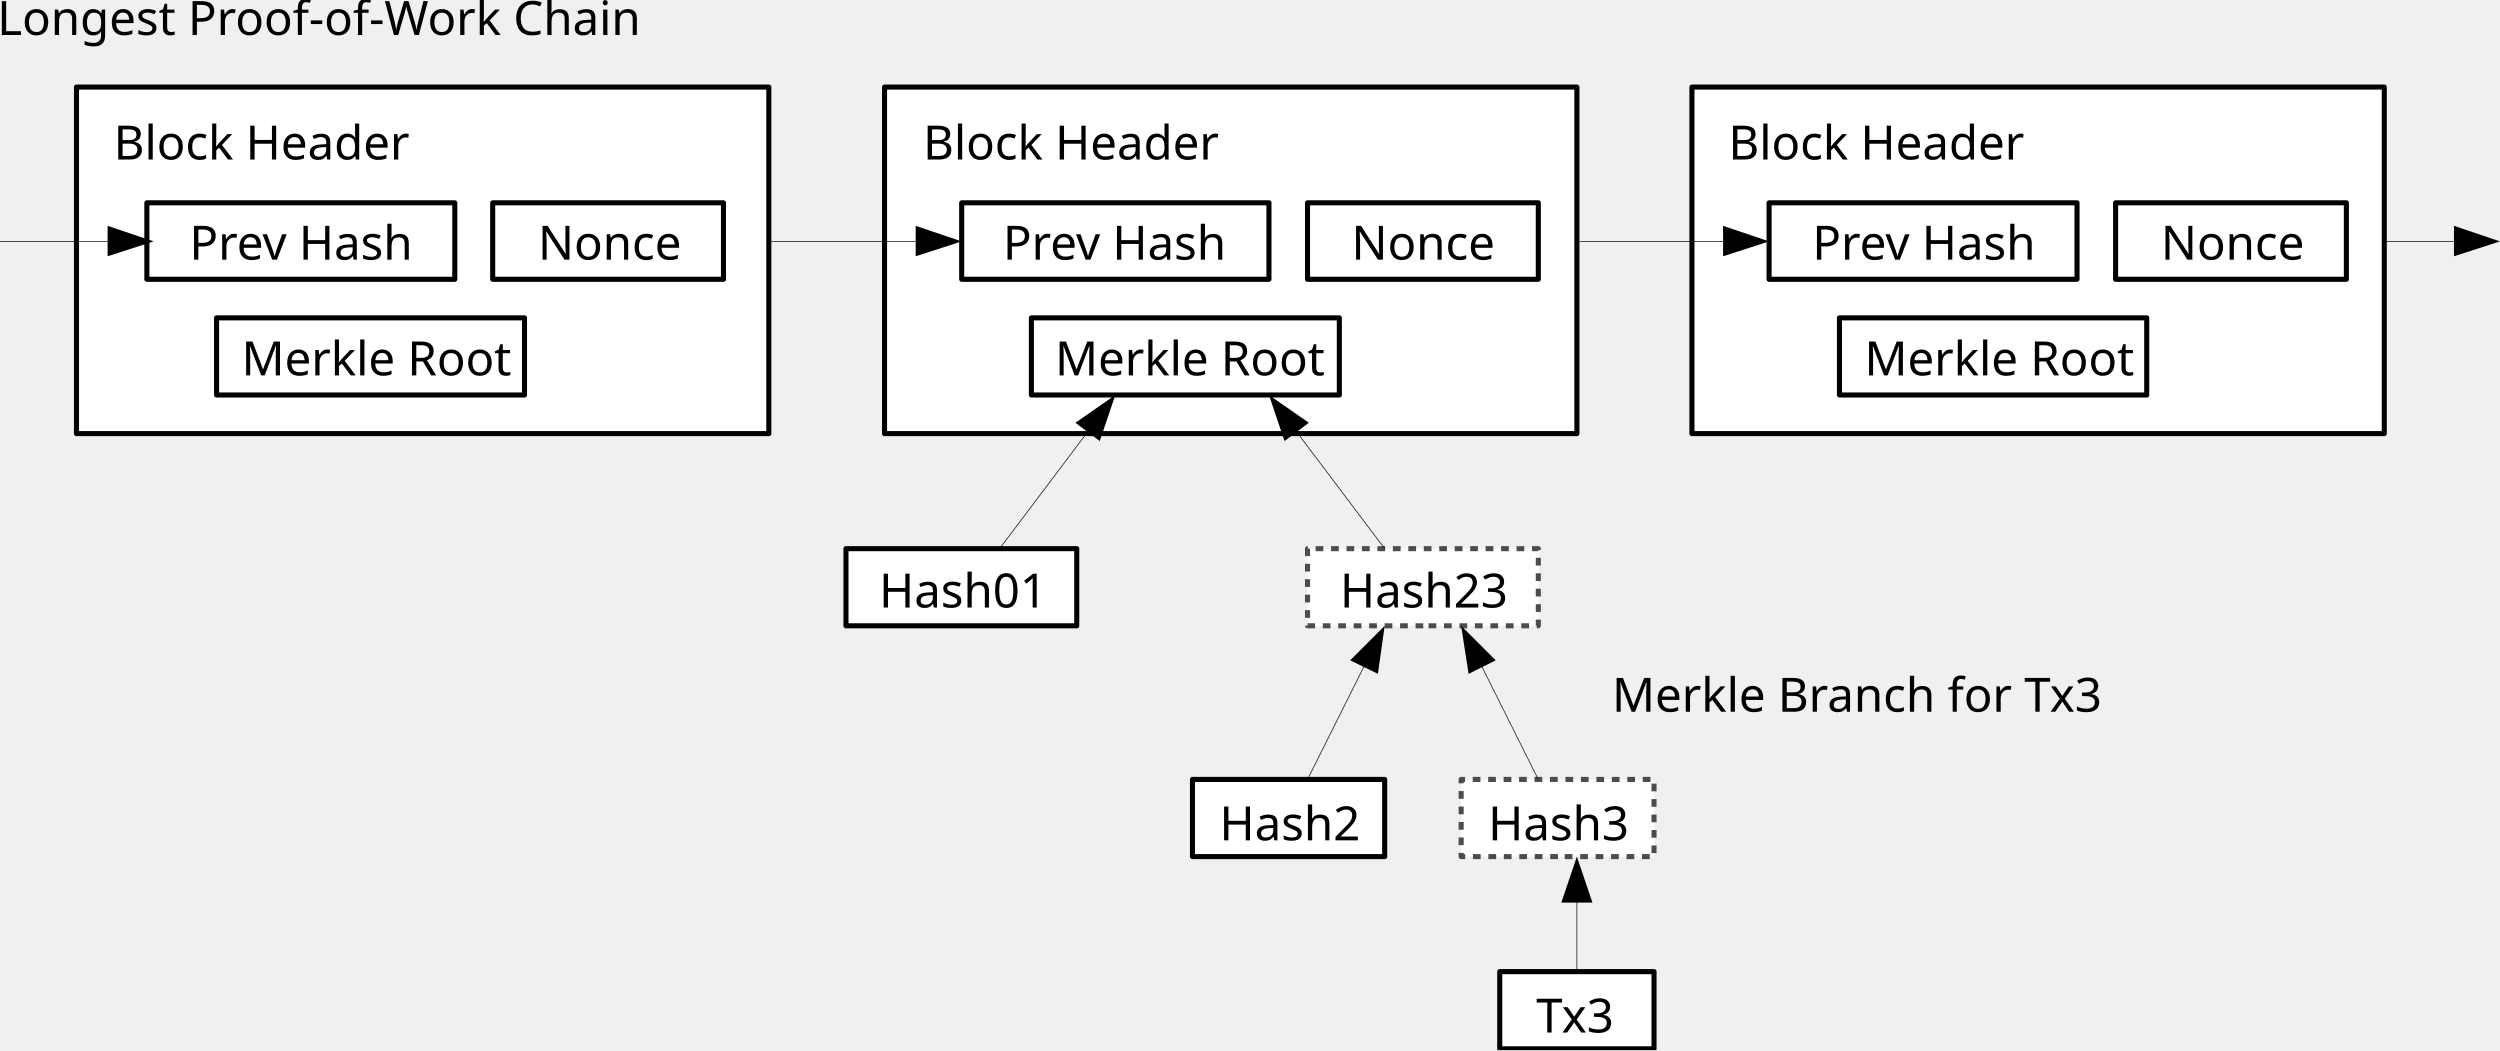
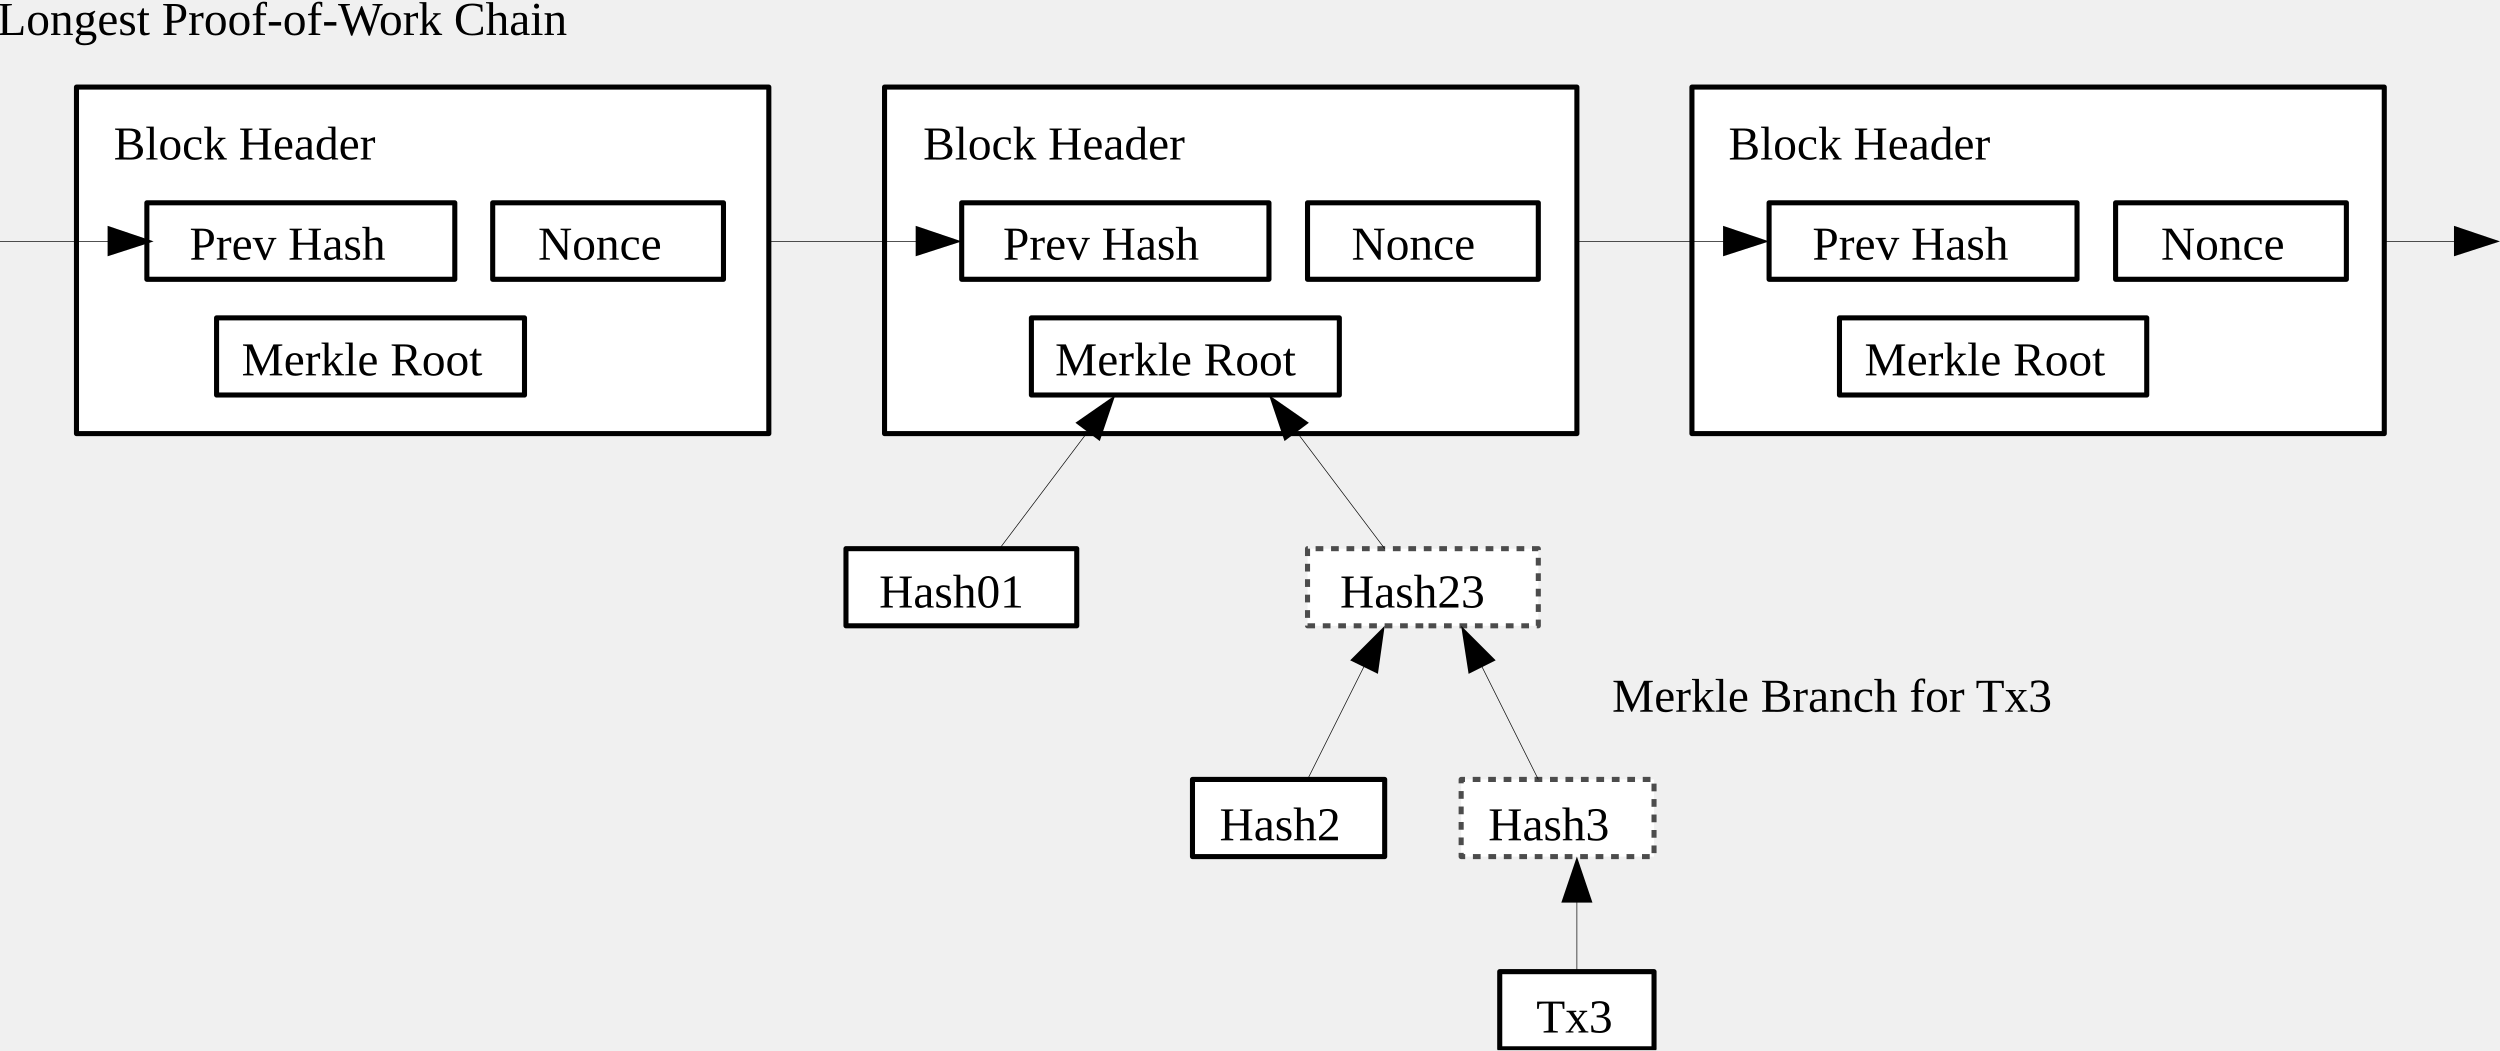
<svg xmlns="http://www.w3.org/2000/svg" width="130.316mm" height="54.74mm" viewBox="0 0 130.316 54.74" version="1.1" id="svg2070">
  <defs id="defs2067">
    <clipPath clipPathUnits="userSpaceOnUse" id="clipPath737">
      <path d="M 118.5,448 H 493.9 V 607.3 H 118.5 Z" clip-rule="evenodd" id="path735" />
    </clipPath>
  </defs>
  <g id="layer1">
    <g id="g731" transform="matrix(0.3527778,0,0,-0.3527778,-43.815,212.7846)">
      <g id="g733" clip-path="url(#clipPath737)">
        <path d="m 266.3,510.7 h -17.1 v 11.4 h 34.1 v -11.4 z" style="fill:#ffffff;fill-opacity:1;fill-rule:evenodd;stroke:none" id="path739" />
        <g id="g741">
          <path d="m 266.3,510.7 h -17.1 v 11.4 h 34.1 v -11.4 z" style="fill:none;stroke:#000000;stroke-width:0.75;stroke-linecap:butt;stroke-linejoin:round;stroke-miterlimit:10;stroke-dasharray:none;stroke-opacity:1" id="path743" />
        </g>
        <g id="g745">
-           <text transform="matrix(1,0,0,-0.9998,254.1,513.4)" style="font-variant:normal;font-weight:normal;font-size:5.25pt;font-family:lmtt;writing-mode:lr-tb;fill:#000000;fill-opacity:1;fill-rule:nonzero;stroke:none" id="text749">
+           <text transform="matrix(1,0,0,-0.9998,254.1,513.4)" style="font-variant:normal;font-weight:normal;font-size:5.25pt;;writing-mode:lr-tb;fill:#000000;fill-opacity:1;fill-rule:nonzero;stroke:none" id="text749">
            <tspan x="0 5.099 9.097 12.697 16.596 20.594" y="0" id="tspan747">Hash01</tspan>
          </text>
        </g>
        <path d="M 314.6,476.6 H 300.4 V 488 h 28.4 v -11.4 z" style="fill:#ffffff;fill-opacity:1;fill-rule:evenodd;stroke:none" id="path751" />
        <g id="g753">
          <path d="M 314.6,476.6 H 300.4 V 488 h 28.4 v -11.4 z" style="fill:none;stroke:#000000;stroke-width:0.75;stroke-linecap:butt;stroke-linejoin:round;stroke-miterlimit:10;stroke-dasharray:none;stroke-opacity:1" id="path755" />
        </g>
        <g id="g757">
-           <text transform="matrix(1,0,0,-0.9998,304.4,479)" style="font-variant:normal;font-weight:normal;font-size:5.25pt;font-family:lmtt;writing-mode:lr-tb;fill:#000000;fill-opacity:1;fill-rule:nonzero;stroke:none" id="text761">
+           <text transform="matrix(1,0,0,-0.9998,304.4,479)" style="font-variant:normal;font-weight:normal;font-size:5.25pt;;writing-mode:lr-tb;fill:#000000;fill-opacity:1;fill-rule:nonzero;stroke:none" id="text761">
            <tspan x="0 5.099 9.097 12.697 16.695" y="0" id="tspan759">Hash2</tspan>
          </text>
        </g>
        <path d="M 354.4,476.6 H 340.1 V 488 h 28.5 v -11.4 z" style="fill:#ffffff;fill-opacity:1;fill-rule:evenodd;stroke:none" id="path763" />
        <g id="g765">
          <path d="M 354.4,476.6 H 340.1 V 488 h 28.5 v -11.4 z" style="fill:none;stroke:#4c4c4c;stroke-width:0.75;stroke-linecap:butt;stroke-linejoin:round;stroke-miterlimit:10;stroke-dasharray:1.142, 1.142, 1.142, 1.142;stroke-dashoffset:0;stroke-opacity:1" id="path767" />
        </g>
        <g id="g769">
-           <text transform="matrix(1,0,0,-0.9998,344.1,479)" style="font-variant:normal;font-weight:normal;font-size:5.25pt;font-family:lmtt;writing-mode:lr-tb;fill:#000000;fill-opacity:1;fill-rule:nonzero;stroke:none" id="text773">
+           <text transform="matrix(1,0,0,-0.9998,344.1,479)" style="font-variant:normal;font-weight:normal;font-size:5.25pt;;writing-mode:lr-tb;fill:#000000;fill-opacity:1;fill-rule:nonzero;stroke:none" id="text773">
            <tspan x="0 5.099 9.097 12.697 16.596" y="0" id="tspan771">Hash3</tspan>
          </text>
        </g>
        <path d="m 334.5,510.7 h -17.1 v 11.4 h 34.1 v -11.4 z" style="fill:#ffffff;fill-opacity:1;fill-rule:evenodd;stroke:none" id="path775" />
        <g id="g777">
          <path d="m 334.5,510.7 h -17.1 v 11.4 h 34.1 v -11.4 z" style="fill:none;stroke:#4c4c4c;stroke-width:0.75;stroke-linecap:butt;stroke-linejoin:round;stroke-miterlimit:10;stroke-dasharray:1.142, 1.142, 1.142, 1.142;stroke-dashoffset:0;stroke-opacity:1" id="path779" />
        </g>
        <g id="g781">
-           <text transform="matrix(1,0,0,-0.9998,322.2,513.4)" style="font-variant:normal;font-weight:normal;font-size:5.25pt;font-family:lmtt;writing-mode:lr-tb;fill:#000000;fill-opacity:1;fill-rule:nonzero;stroke:none" id="text785">
+           <text transform="matrix(1,0,0,-0.9998,322.2,513.4)" style="font-variant:normal;font-weight:normal;font-size:5.25pt;;writing-mode:lr-tb;fill:#000000;fill-opacity:1;fill-rule:nonzero;stroke:none" id="text785">
            <tspan x="0 5.099 8.997 12.598 16.596 20.594" y="0" id="tspan783">Hash23</tspan>
          </text>
        </g>
        <path d="m 328.8,510.7 -1,-7.1 -4.1,2 z" style="fill:#000000;fill-opacity:1;fill-rule:evenodd;stroke:none" id="path787" />
        <path d="m 317.4,488 8.9,17.8" style="fill:none;stroke:#000000;stroke-width:0.1;stroke-linecap:butt;stroke-linejoin:miter;stroke-miterlimit:10;stroke-dasharray:none;stroke-opacity:1" id="path789" />
        <path d="m 340.1,510.7 5.1,-5.1 -4,-2 z" style="fill:#000000;fill-opacity:1;fill-rule:evenodd;stroke:none" id="path791" />
        <path d="m 351.5,488 -8.9,17.8" style="fill:none;stroke:#000000;stroke-width:0.1;stroke-linecap:butt;stroke-linejoin:miter;stroke-miterlimit:10;stroke-dasharray:none;stroke-opacity:1" id="path793" />
        <path d="m 306,539.1 h -51.1 v 51.2 h 102.3 v -51.2 z" style="fill:#ffffff;fill-opacity:1;fill-rule:evenodd;stroke:none" id="path795" />
        <g id="g797">
          <path d="m 306,539.1 h -51.1 v 51.2 h 102.3 v -51.2 z" style="fill:none;stroke:#000000;stroke-width:0.75;stroke-linecap:butt;stroke-linejoin:round;stroke-miterlimit:10;stroke-dasharray:none;stroke-opacity:1" id="path799" />
        </g>
        <g id="g801">
-           <text transform="matrix(1,0,0,-0.9998,260.6,579.6)" style="font-variant:normal;font-weight:normal;font-size:5.25pt;font-family:lmtt;writing-mode:lr-tb;fill:#000000;fill-opacity:1;fill-rule:nonzero;stroke:none" id="text805">
+           <text transform="matrix(1,0,0,-0.9998,260.6,579.6)" style="font-variant:normal;font-weight:normal;font-size:5.25pt;;writing-mode:lr-tb;fill:#000000;fill-opacity:1;fill-rule:nonzero;stroke:none" id="text805">
            <tspan x="0 4.701 6.299 10.297 13.897 17.498 19.5 24.599 28.597 32.596 36.494 40.492" y="0" id="tspan803">Block Header</tspan>
          </text>
        </g>
        <path d="m 299.3,544.8 h -22.7 v 11.4 h 45.5 v -11.4 z" style="fill:#ffffff;fill-opacity:1;fill-rule:evenodd;stroke:none" id="path807" />
        <g id="g809">
          <path d="m 299.3,544.8 h -22.7 v 11.4 h 45.5 v -11.4 z" style="fill:none;stroke:#000000;stroke-width:0.75;stroke-linecap:butt;stroke-linejoin:round;stroke-miterlimit:10;stroke-dasharray:none;stroke-opacity:1" id="path811" />
        </g>
        <g id="g813">
-           <text transform="matrix(1,0,0,-0.9998,280.1,547.7)" style="font-variant:normal;font-weight:normal;font-size:5.25pt;font-family:lmtt;writing-mode:lr-tb;fill:#000000;fill-opacity:1;fill-rule:nonzero;stroke:none" id="text817">
+           <text transform="matrix(1,0,0,-0.9998,280.1,547.7)" style="font-variant:normal;font-weight:normal;font-size:5.25pt;;writing-mode:lr-tb;fill:#000000;fill-opacity:1;fill-rule:nonzero;stroke:none" id="text817">
            <tspan x="0 5.802 9.8 12.101 15.701 17.398 21.297 23.3 28.399 32.397 36.395" y="0" id="tspan815">Merkle Root</tspan>
          </text>
        </g>
        <path d="m 289,544.8 -2.3,-6.8 -3.6,2.7 z" style="fill:#000000;fill-opacity:1;fill-rule:evenodd;stroke:none" id="path819" />
        <path d="m 271.9,522.1 13.8,18.3" style="fill:none;stroke:#000000;stroke-width:0.1;stroke-linecap:butt;stroke-linejoin:miter;stroke-miterlimit:10;stroke-dasharray:none;stroke-opacity:1" id="path821" />
        <path d="m 311.7,544.8 5.9,-4.1 -3.6,-2.7 z" style="fill:#000000;fill-opacity:1;fill-rule:evenodd;stroke:none" id="path823" />
        <path d="M 328.8,522.1 315,540.4" style="fill:none;stroke:#000000;stroke-width:0.1;stroke-linecap:butt;stroke-linejoin:miter;stroke-miterlimit:10;stroke-dasharray:none;stroke-opacity:1" id="path825" />
        <path d="m 289,561.9 h -22.7 v 11.3 h 45.4 v -11.3 z" style="fill:#ffffff;fill-opacity:1;fill-rule:evenodd;stroke:none" id="path827" />
        <g id="g829">
          <path d="m 289,561.9 h -22.7 v 11.3 h 45.4 v -11.3 z" style="fill:none;stroke:#000000;stroke-width:0.75;stroke-linecap:butt;stroke-linejoin:round;stroke-miterlimit:10;stroke-dasharray:none;stroke-opacity:1" id="path831" />
        </g>
        <g id="g833">
-           <text transform="matrix(1,0,0,-0.9998,272.4,564.8)" style="font-variant:normal;font-weight:normal;font-size:5.25pt;font-family:lmtt;writing-mode:lr-tb;fill:#000000;fill-opacity:1;fill-rule:nonzero;stroke:none" id="text837">
+           <text transform="matrix(1,0,0,-0.9998,272.4,564.8)" style="font-variant:normal;font-weight:normal;font-size:5.25pt;;writing-mode:lr-tb;fill:#000000;fill-opacity:1;fill-rule:nonzero;stroke:none" id="text837">
            <tspan x="0 4.801 7.101 11.1 14.601 16.603 21.702 25.7 29.3" y="0" id="tspan835">Prev Hash</tspan>
          </text>
        </g>
        <path d="m 334.5,561.9 h -17.1 v 11.3 h 34.1 v -11.3 z" style="fill:#ffffff;fill-opacity:1;fill-rule:evenodd;stroke:none" id="path839" />
        <g id="g841">
          <path d="m 334.5,561.9 h -17.1 v 11.3 h 34.1 v -11.3 z" style="fill:none;stroke:#000000;stroke-width:0.75;stroke-linecap:butt;stroke-linejoin:round;stroke-miterlimit:10;stroke-dasharray:none;stroke-opacity:1" id="path843" />
        </g>
        <g id="g845">
-           <text transform="matrix(1,0,0,-0.9998,323.9,564.8)" style="font-variant:normal;font-weight:normal;font-size:5.25pt;font-family:lmtt;writing-mode:lr-tb;fill:#000000;fill-opacity:1;fill-rule:nonzero;stroke:none" id="text849">
+           <text transform="matrix(1,0,0,-0.9998,323.9,564.8)" style="font-variant:normal;font-weight:normal;font-size:5.25pt;;writing-mode:lr-tb;fill:#000000;fill-opacity:1;fill-rule:nonzero;stroke:none" id="text849">
            <tspan x="0 5.198 9.097 13.095 16.695" y="0" id="tspan847">Nonce</tspan>
          </text>
        </g>
        <path d="m 186.7,539.1 h -51.2 v 51.2 h 102.3 v -51.2 z" style="fill:#ffffff;fill-opacity:1;fill-rule:evenodd;stroke:none" id="path851" />
        <g id="g853">
          <path d="m 186.7,539.1 h -51.2 v 51.2 h 102.3 v -51.2 z" style="fill:none;stroke:#000000;stroke-width:0.75;stroke-linecap:butt;stroke-linejoin:round;stroke-miterlimit:10;stroke-dasharray:none;stroke-opacity:1" id="path855" />
        </g>
        <g id="g857">
-           <text transform="matrix(1,0,0,-0.9998,141,579.6)" style="font-variant:normal;font-weight:normal;font-size:5.25pt;font-family:lmtt;writing-mode:lr-tb;fill:#000000;fill-opacity:1;fill-rule:nonzero;stroke:none" id="text861">
+           <text transform="matrix(1,0,0,-0.9998,141,579.6)" style="font-variant:normal;font-weight:normal;font-size:5.25pt;;writing-mode:lr-tb;fill:#000000;fill-opacity:1;fill-rule:nonzero;stroke:none" id="text861">
            <tspan x="0 4.701 6.299 10.297 13.897 17.498 19.5 24.599 28.597 32.596 36.494 40.492" y="0" id="tspan859">Block Header</tspan>
          </text>
        </g>
        <path d="m 179,544.8 h -22.8 v 11.4 h 45.5 v -11.4 z" style="fill:#ffffff;fill-opacity:1;fill-rule:evenodd;stroke:none" id="path863" />
        <g id="g865">
          <path d="m 179,544.8 h -22.8 v 11.4 h 45.5 v -11.4 z" style="fill:none;stroke:#000000;stroke-width:0.75;stroke-linecap:butt;stroke-linejoin:round;stroke-miterlimit:10;stroke-dasharray:none;stroke-opacity:1" id="path867" />
        </g>
        <g id="g869">
-           <text transform="matrix(1,0,0,-0.9998,159.9,547.7)" style="font-variant:normal;font-weight:normal;font-size:5.25pt;font-family:lmtt;writing-mode:lr-tb;fill:#000000;fill-opacity:1;fill-rule:nonzero;stroke:none" id="text873">
+           <text transform="matrix(1,0,0,-0.9998,159.9,547.7)" style="font-variant:normal;font-weight:normal;font-size:5.25pt;;writing-mode:lr-tb;fill:#000000;fill-opacity:1;fill-rule:nonzero;stroke:none" id="text873">
            <tspan x="0 5.802 9.8 12.2 15.801 17.398 21.397 23.3 28.498 32.397 36.395" y="0" id="tspan871">Merkle Root</tspan>
          </text>
        </g>
        <path d="m 168.6,561.9 h -22.7 v 11.3 h 45.5 v -11.3 z" style="fill:#ffffff;fill-opacity:1;fill-rule:evenodd;stroke:none" id="path875" />
        <g id="g877">
          <path d="m 168.6,561.9 h -22.7 v 11.3 h 45.5 v -11.3 z" style="fill:none;stroke:#000000;stroke-width:0.75;stroke-linecap:butt;stroke-linejoin:round;stroke-miterlimit:10;stroke-dasharray:none;stroke-opacity:1" id="path879" />
        </g>
        <g id="g881">
-           <text transform="matrix(1,0,0,-0.9998,152.2,564.8)" style="font-variant:normal;font-weight:normal;font-size:5.25pt;font-family:lmtt;writing-mode:lr-tb;fill:#000000;fill-opacity:1;fill-rule:nonzero;stroke:none" id="text885">
+           <text transform="matrix(1,0,0,-0.9998,152.2,564.8)" style="font-variant:normal;font-weight:normal;font-size:5.25pt;;writing-mode:lr-tb;fill:#000000;fill-opacity:1;fill-rule:nonzero;stroke:none" id="text885">
            <tspan x="0 4.801 7.201 11.1 14.601 16.603 21.702 25.7 29.3" y="0" id="tspan883">Prev Hash</tspan>
          </text>
        </g>
        <path d="M 214.1,561.9 H 197 v 11.3 h 34.1 v -11.3 z" style="fill:#ffffff;fill-opacity:1;fill-rule:evenodd;stroke:none" id="path887" />
        <g id="g889">
          <path d="M 214.1,561.9 H 197 v 11.3 h 34.1 v -11.3 z" style="fill:none;stroke:#000000;stroke-width:0.75;stroke-linecap:butt;stroke-linejoin:round;stroke-miterlimit:10;stroke-dasharray:none;stroke-opacity:1" id="path891" />
        </g>
        <g id="g893">
-           <text transform="matrix(1,0,0,-0.9998,203.7,564.8)" style="font-variant:normal;font-weight:normal;font-size:5.25pt;font-family:lmtt;writing-mode:lr-tb;fill:#000000;fill-opacity:1;fill-rule:nonzero;stroke:none" id="text897">
+           <text transform="matrix(1,0,0,-0.9998,203.7,564.8)" style="font-variant:normal;font-weight:normal;font-size:5.25pt;;writing-mode:lr-tb;fill:#000000;fill-opacity:1;fill-rule:nonzero;stroke:none" id="text897">
            <tspan x="0 5.099 8.997 12.996 16.596" y="0" id="tspan895">Nonce</tspan>
          </text>
        </g>
        <path d="m 425.4,539.1 h -51.2 v 51.2 h 102.3 v -51.2 z" style="fill:#ffffff;fill-opacity:1;fill-rule:evenodd;stroke:none" id="path899" />
        <g id="g901">
          <path d="m 425.4,539.1 h -51.2 v 51.2 h 102.3 v -51.2 z" style="fill:none;stroke:#000000;stroke-width:0.75;stroke-linecap:butt;stroke-linejoin:round;stroke-miterlimit:10;stroke-dasharray:none;stroke-opacity:1" id="path903" />
        </g>
        <g id="g905">
-           <text transform="matrix(1,0,0,-0.9998,379.6,579.6)" style="font-variant:normal;font-weight:normal;font-size:5.25pt;font-family:lmtt;writing-mode:lr-tb;fill:#000000;fill-opacity:1;fill-rule:nonzero;stroke:none" id="text909">
+           <text transform="matrix(1,0,0,-0.9998,379.6,579.6)" style="font-variant:normal;font-weight:normal;font-size:5.25pt;;writing-mode:lr-tb;fill:#000000;fill-opacity:1;fill-rule:nonzero;stroke:none" id="text909">
            <tspan x="0 4.701 6.299 10.297 13.897 17.498 19.5 24.599 28.597 32.596 36.494 40.492" y="0" id="tspan907">Block Header</tspan>
          </text>
        </g>
        <path d="M 418.7,544.8 H 396 v 11.4 h 45.4 v -11.4 z" style="fill:#ffffff;fill-opacity:1;fill-rule:evenodd;stroke:none" id="path911" />
        <g id="g913">
          <path d="M 418.7,544.8 H 396 v 11.4 h 45.4 v -11.4 z" style="fill:none;stroke:#000000;stroke-width:0.75;stroke-linecap:butt;stroke-linejoin:round;stroke-miterlimit:10;stroke-dasharray:none;stroke-opacity:1" id="path915" />
        </g>
        <g id="g917">
-           <text transform="matrix(1,0,0,-0.9998,399.7,547.7)" style="font-variant:normal;font-weight:normal;font-size:5.25pt;font-family:lmtt;writing-mode:lr-tb;fill:#000000;fill-opacity:1;fill-rule:nonzero;stroke:none" id="text921">
+           <text transform="matrix(1,0,0,-0.9998,399.7,547.7)" style="font-variant:normal;font-weight:normal;font-size:5.25pt;;writing-mode:lr-tb;fill:#000000;fill-opacity:1;fill-rule:nonzero;stroke:none" id="text921">
            <tspan x="0 5.802 9.8 12.101 15.701 17.398 21.297 23.3 28.399 32.397 36.395" y="0" id="tspan919">Merkle Root</tspan>
          </text>
        </g>
        <path d="m 408.3,561.9 h -22.7 v 11.3 h 45.5 v -11.3 z" style="fill:#ffffff;fill-opacity:1;fill-rule:evenodd;stroke:none" id="path923" />
        <g id="g925">
          <path d="m 408.3,561.9 h -22.7 v 11.3 h 45.5 v -11.3 z" style="fill:none;stroke:#000000;stroke-width:0.75;stroke-linecap:butt;stroke-linejoin:round;stroke-miterlimit:10;stroke-dasharray:none;stroke-opacity:1" id="path927" />
        </g>
        <g id="g929">
-           <text transform="matrix(1,0,0,-0.9998,392,564.8)" style="font-variant:normal;font-weight:normal;font-size:5.25pt;font-family:lmtt;writing-mode:lr-tb;fill:#000000;fill-opacity:1;fill-rule:nonzero;stroke:none" id="text933">
+           <text transform="matrix(1,0,0,-0.9998,392,564.8)" style="font-variant:normal;font-weight:normal;font-size:5.25pt;;writing-mode:lr-tb;fill:#000000;fill-opacity:1;fill-rule:nonzero;stroke:none" id="text933">
            <tspan x="0 4.801 7.101 11.1 14.601 16.603 21.702 25.7 29.3" y="0" id="tspan931">Prev Hash</tspan>
          </text>
        </g>
        <path d="m 453.8,561.9 h -17 v 11.3 h 34.1 v -11.3 z" style="fill:#ffffff;fill-opacity:1;fill-rule:evenodd;stroke:none" id="path935" />
        <g id="g937">
          <path d="m 453.8,561.9 h -17 v 11.3 h 34.1 v -11.3 z" style="fill:none;stroke:#000000;stroke-width:0.75;stroke-linecap:butt;stroke-linejoin:round;stroke-miterlimit:10;stroke-dasharray:none;stroke-opacity:1" id="path939" />
        </g>
        <g id="g941">
-           <text transform="matrix(1,0,0,-0.9998,443.5,564.8)" style="font-variant:normal;font-weight:normal;font-size:5.25pt;font-family:lmtt;writing-mode:lr-tb;fill:#000000;fill-opacity:1;fill-rule:nonzero;stroke:none" id="text945">
+           <text transform="matrix(1,0,0,-0.9998,443.5,564.8)" style="font-variant:normal;font-weight:normal;font-size:5.25pt;;writing-mode:lr-tb;fill:#000000;fill-opacity:1;fill-rule:nonzero;stroke:none" id="text945">
            <tspan x="0 5.099 9.097 13.095 16.695" y="0" id="tspan943">Nonce</tspan>
          </text>
        </g>
        <path d="m 385.6,567.5 -6.8,-2.2 v 4.5 z" style="fill:#000000;fill-opacity:1;fill-rule:evenodd;stroke:none" id="path947" />
        <path d="m 357.2,567.5 h 23" style="fill:none;stroke:#000000;stroke-width:0.1;stroke-linecap:butt;stroke-linejoin:miter;stroke-miterlimit:10;stroke-dasharray:none;stroke-opacity:1" id="path949" />
        <path d="m 266.3,567.5 -6.8,-2.2 v 4.5 z" style="fill:#000000;fill-opacity:1;fill-rule:evenodd;stroke:none" id="path951" />
        <path d="m 237.8,567.5 h 23" style="fill:none;stroke:#000000;stroke-width:0.1;stroke-linecap:butt;stroke-linejoin:miter;stroke-miterlimit:10;stroke-dasharray:none;stroke-opacity:1" id="path953" />
        <path d="m 493.6,567.5 -6.8,-2.2 v 4.5 z" style="fill:#000000;fill-opacity:1;fill-rule:evenodd;stroke:none" id="path955" />
        <path d="m 476.5,567.5 h 11.6" style="fill:none;stroke:#000000;stroke-width:0.1;stroke-linecap:butt;stroke-linejoin:miter;stroke-miterlimit:10;stroke-dasharray:none;stroke-opacity:1" id="path957" />
        <path d="m 146.9,567.5 -6.8,-2.2 v 4.5 z" style="fill:#000000;fill-opacity:1;fill-rule:evenodd;stroke:none" id="path959" />
        <path d="m 124.2,567.5 h 17.3" style="fill:none;stroke:#000000;stroke-width:0.1;stroke-linecap:butt;stroke-linejoin:miter;stroke-miterlimit:10;stroke-dasharray:none;stroke-opacity:1" id="path961" />
        <g id="g963">
-           <text transform="matrix(1,0,0,-0.9998,362.4,498)" style="font-variant:normal;font-weight:normal;font-size:5.25pt;font-family:lmtt;writing-mode:lr-tb;fill:#000000;fill-opacity:1;fill-rule:nonzero;stroke:none" id="text967">
+           <text transform="matrix(1,0,0,-0.9998,362.4,498)" style="font-variant:normal;font-weight:normal;font-size:5.25pt;;writing-mode:lr-tb;fill:#000000;fill-opacity:1;fill-rule:nonzero;stroke:none" id="text967">
            <tspan x="0 5.802 9.8 12.101 15.701 17.398 21.297 23.3 28.001 30.401 34.399 38.397 41.998 45.996 47.899 49.902 53.9 56.3 58.203 62.4 65.802" y="0" id="tspan965">Merkle Branch for Tx3</tspan>
          </text>
        </g>
        <g id="g969">
-           <text transform="matrix(1,0,0,-0.9998,123.8,598)" style="font-variant:normal;font-weight:normal;font-size:5.25pt;font-family:lmtt;writing-mode:lr-tb;fill:#000000;fill-opacity:1;fill-rule:nonzero;stroke:none" id="text973">
+           <text transform="matrix(1,0,0,-0.9998,123.8,598)" style="font-variant:normal;font-weight:normal;font-size:5.25pt;;writing-mode:lr-tb;fill:#000000;fill-opacity:1;fill-rule:nonzero;stroke:none" id="text973">
            <tspan x="0 3.998 7.996 11.994 15.893 19.891 23.491 25.494 27.497 32.198 34.598 38.596 42.594 44.597 46.898 50.896 52.898 55.199 62.301 66.199 68.6 72.2 74.203 79.302 83.3 87.298 88.896" y="0" id="tspan971">Longest Proof-of-Work Chain</tspan>
          </text>
        </g>
        <path d="m 357.2,448.2 h -11.4 v 11.4 h 22.8 v -11.4 z" style="fill:#ffffff;fill-opacity:1;fill-rule:evenodd;stroke:none" id="path975" />
        <g id="g977">
          <path d="m 357.2,448.2 h -11.4 v 11.4 h 22.8 v -11.4 z" style="fill:none;stroke:#000000;stroke-width:0.75;stroke-linecap:butt;stroke-linejoin:round;stroke-miterlimit:10;stroke-dasharray:none;stroke-opacity:1" id="path979" />
        </g>
        <g id="g981">
-           <text transform="matrix(1,0,0,-0.9998,351.2,450.6)" style="font-variant:normal;font-weight:normal;font-size:5.25pt;font-family:lmtt;writing-mode:lr-tb;fill:#000000;fill-opacity:1;fill-rule:nonzero;stroke:none" id="text985">
+           <text transform="matrix(1,0,0,-0.9998,351.2,450.6)" style="font-variant:normal;font-weight:normal;font-size:5.25pt;;writing-mode:lr-tb;fill:#000000;fill-opacity:1;fill-rule:nonzero;stroke:none" id="text985">
            <tspan x="0 4.197 7.599" y="0" id="tspan983">Tx3</tspan>
          </text>
        </g>
        <path d="m 357.2,476.6 2.3,-6.8 h -4.6 z" style="fill:#000000;fill-opacity:1;fill-rule:evenodd;stroke:none" id="path987" />
        <path d="m 357.2,459.6 v 11.6" style="fill:none;stroke:#000000;stroke-width:0.1;stroke-linecap:butt;stroke-linejoin:miter;stroke-miterlimit:10;stroke-dasharray:none;stroke-opacity:1" id="path989" />
      </g>
    </g>
  </g>
</svg>
